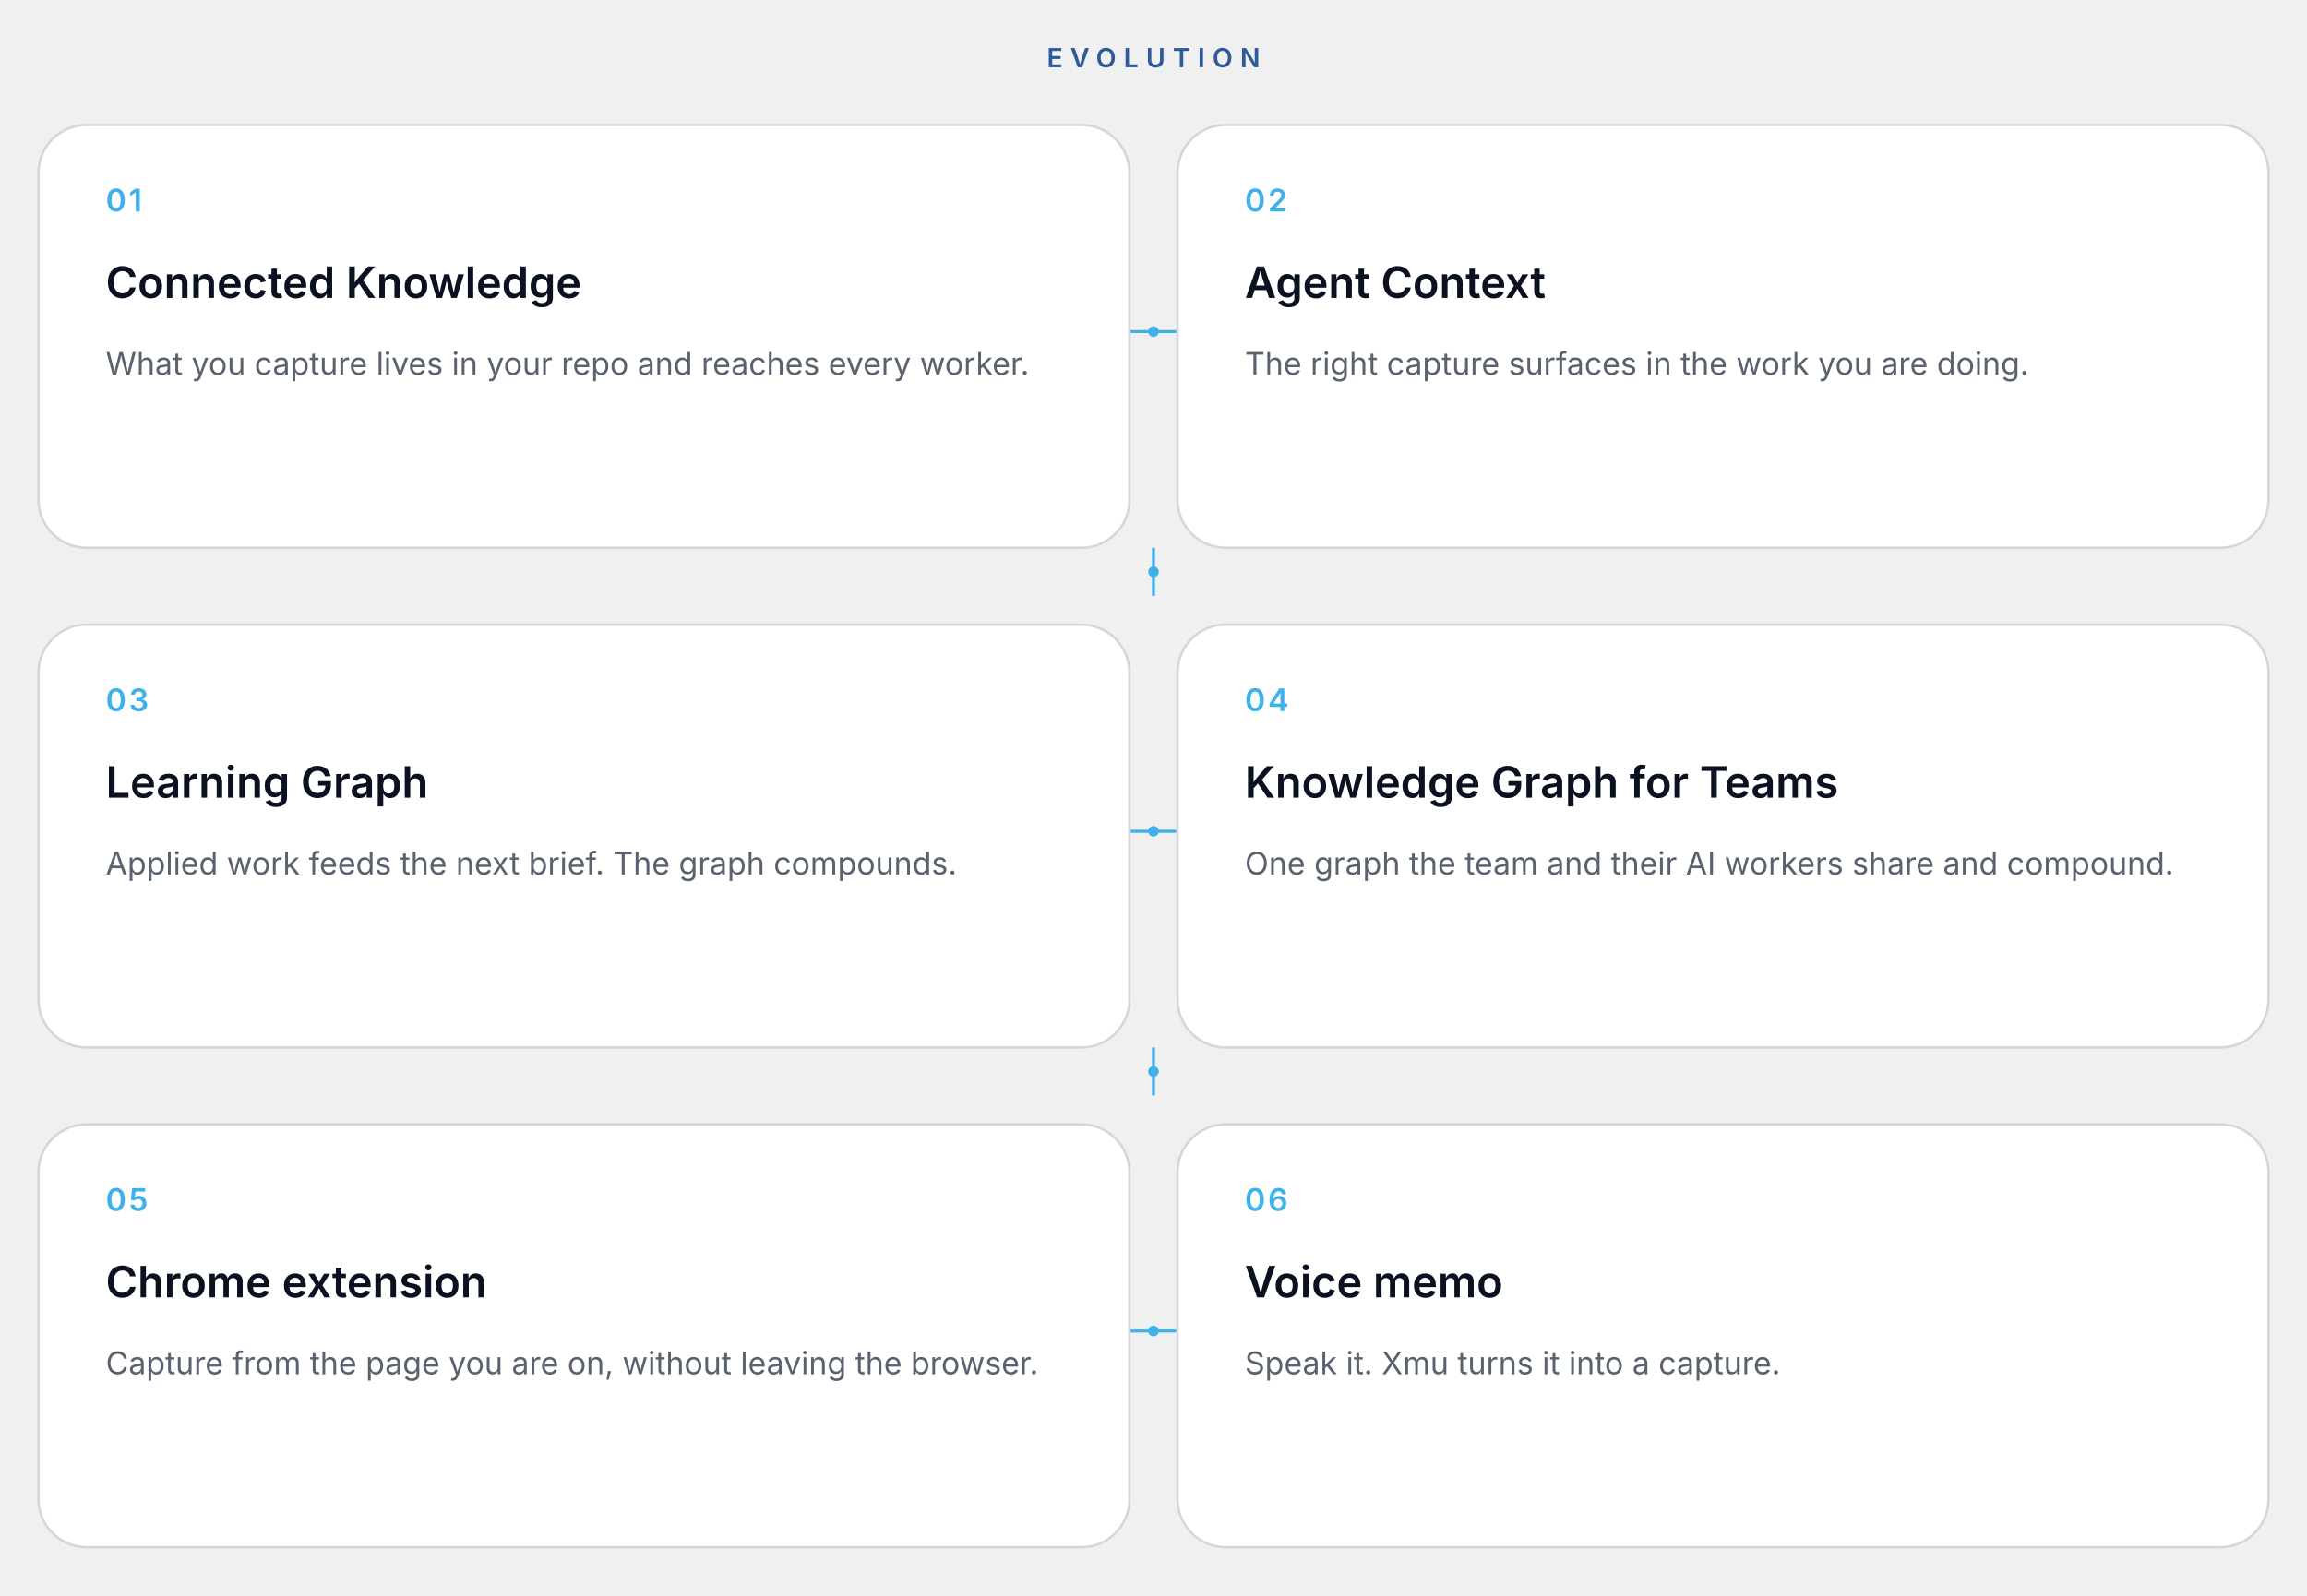
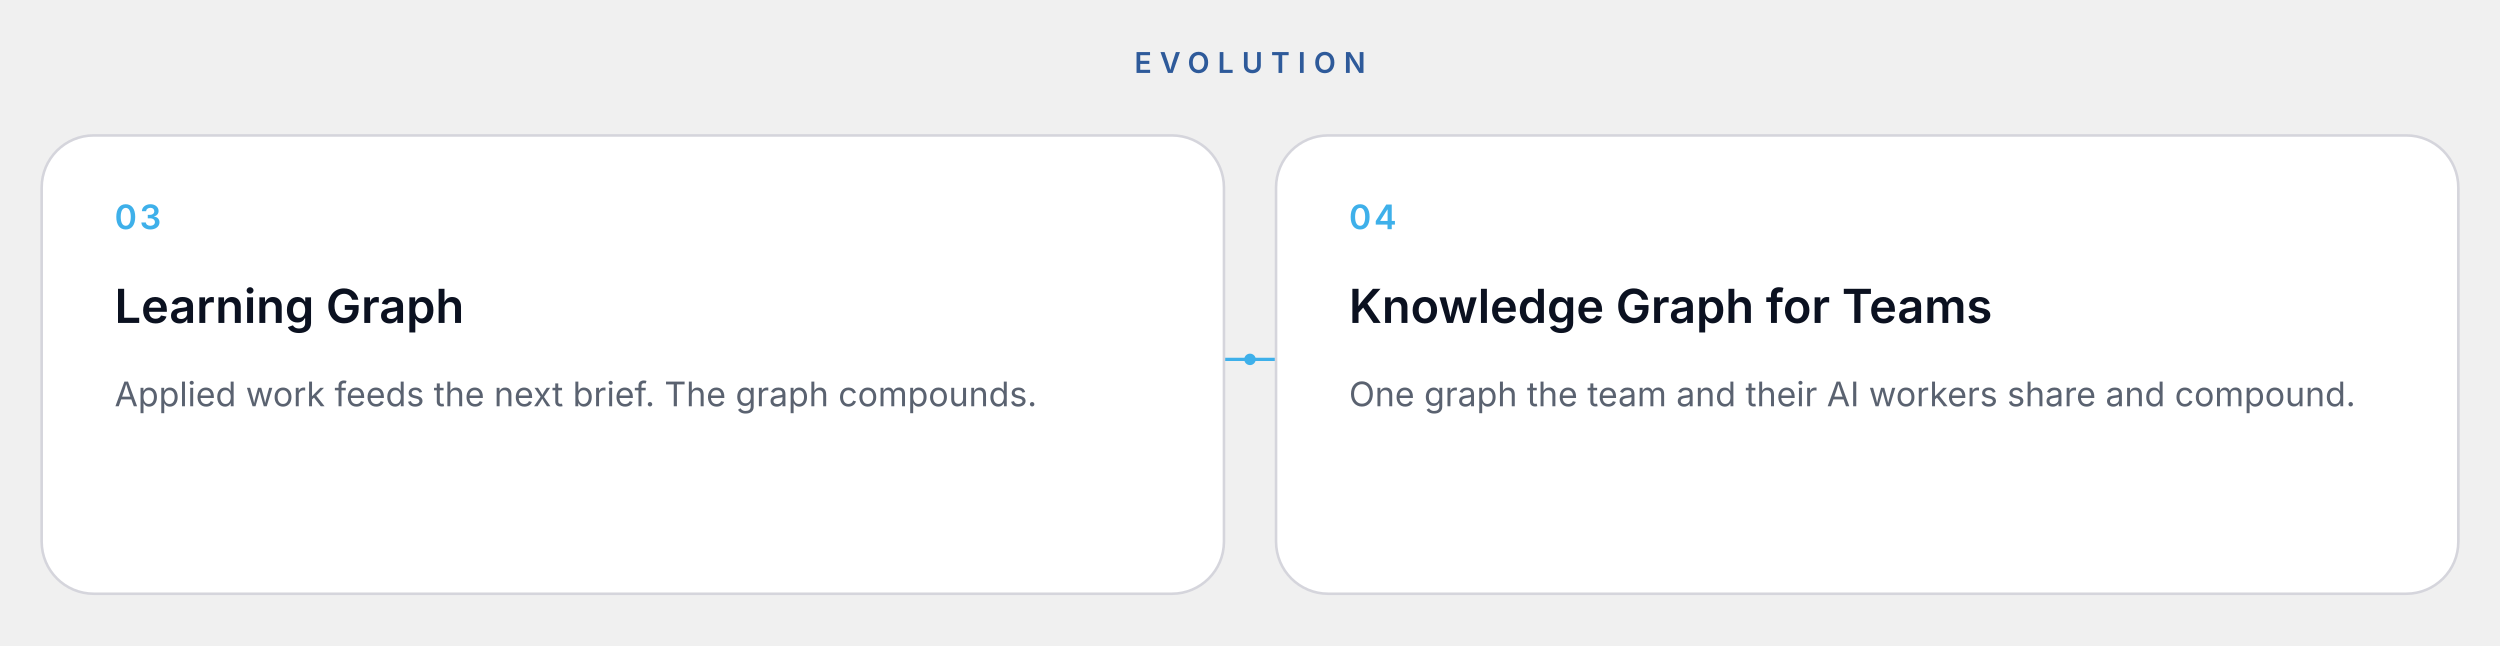
- <svg xmlns="http://www.w3.org/2000/svg" viewBox="0 0 960 664" role="img" aria-label="Evolution: Connected Knowledge, Agent Context, Learning Graph, Knowledge Graph for Teams, Chrome extension, Voice memo">
+ <svg xmlns="http://www.w3.org/2000/svg" viewBox="0 0 960 248" role="img" aria-label="Evolution: Learning Graph, Knowledge Graph for Teams">
  <text x="480" y="28" text-anchor="middle" fill="#2E5A9A" font-family="ui-sans-serif, system-ui, -apple-system, Segoe UI, sans-serif" font-size="11" font-weight="600" letter-spacing="0.28em">EVOLUTION</text>
  <line x1="470" y1="138" x2="490" y2="138" stroke="#3EB0EA" stroke-width="1.25" />
  <circle cx="480" cy="138" r="2.2" fill="#3EB0EA" />
-   <line x1="480" y1="228" x2="480" y2="248" stroke="#3EB0EA" stroke-width="1.25" />
-   <circle cx="480" cy="238" r="2.2" fill="#3EB0EA" />
-   <line x1="470" y1="346" x2="490" y2="346" stroke="#3EB0EA" stroke-width="1.25" />
-   <circle cx="480" cy="346" r="2.2" fill="#3EB0EA" />
-   <line x1="480" y1="436" x2="480" y2="456" stroke="#3EB0EA" stroke-width="1.25" />
-   <circle cx="480" cy="446" r="2.2" fill="#3EB0EA" />
-   <line x1="470" y1="554" x2="490" y2="554" stroke="#3EB0EA" stroke-width="1.25" />
-   <circle cx="480" cy="554" r="2.2" fill="#3EB0EA" />
  <rect x="16" y="52" width="454" height="176" rx="20" fill="#ffffff" stroke="#d5d5dc" />
-   <text x="44" y="88" fill="#3EB0EA" font-family="ui-sans-serif, system-ui, -apple-system, Segoe UI, sans-serif" font-size="13" font-weight="600" letter-spacing="0.08em">01</text>
-   <text x="44" y="124" fill="#0B1120" font-family="ui-sans-serif, system-ui, -apple-system, Segoe UI, sans-serif" font-size="18" font-weight="600">Connected Knowledge</text>
-   <text x="44" y="156" fill="#5a6270" font-family="ui-sans-serif, system-ui, -apple-system, Segoe UI, sans-serif" font-size="13">What you capture lives in your repo and reaches every worker.</text>
+   <text x="44" y="88" fill="#3EB0EA" font-family="ui-sans-serif, system-ui, -apple-system, Segoe UI, sans-serif" font-size="13" font-weight="600" letter-spacing="0.08em">03</text>
+   <text x="44" y="124" fill="#0B1120" font-family="ui-sans-serif, system-ui, -apple-system, Segoe UI, sans-serif" font-size="18" font-weight="600">Learning Graph</text>
+   <text x="44" y="156" fill="#5a6270" font-family="ui-sans-serif, system-ui, -apple-system, Segoe UI, sans-serif" font-size="13">Applied work feeds the next brief. The graph compounds.</text>
  <rect x="490" y="52" width="454" height="176" rx="20" fill="#ffffff" stroke="#d5d5dc" />
-   <text x="518" y="88" fill="#3EB0EA" font-family="ui-sans-serif, system-ui, -apple-system, Segoe UI, sans-serif" font-size="13" font-weight="600" letter-spacing="0.08em">02</text>
-   <text x="518" y="124" fill="#0B1120" font-family="ui-sans-serif, system-ui, -apple-system, Segoe UI, sans-serif" font-size="18" font-weight="600">Agent Context</text>
-   <text x="518" y="156" fill="#5a6270" font-family="ui-sans-serif, system-ui, -apple-system, Segoe UI, sans-serif" font-size="13">The right capture surfaces in the work you are doing.</text>
-   <rect x="16" y="260" width="454" height="176" rx="20" fill="#ffffff" stroke="#d5d5dc" />
-   <text x="44" y="296" fill="#3EB0EA" font-family="ui-sans-serif, system-ui, -apple-system, Segoe UI, sans-serif" font-size="13" font-weight="600" letter-spacing="0.08em">03</text>
-   <text x="44" y="332" fill="#0B1120" font-family="ui-sans-serif, system-ui, -apple-system, Segoe UI, sans-serif" font-size="18" font-weight="600">Learning Graph</text>
-   <text x="44" y="364" fill="#5a6270" font-family="ui-sans-serif, system-ui, -apple-system, Segoe UI, sans-serif" font-size="13">Applied work feeds the next brief. The graph compounds.</text>
-   <rect x="490" y="260" width="454" height="176" rx="20" fill="#ffffff" stroke="#d5d5dc" />
-   <text x="518" y="296" fill="#3EB0EA" font-family="ui-sans-serif, system-ui, -apple-system, Segoe UI, sans-serif" font-size="13" font-weight="600" letter-spacing="0.08em">04</text>
-   <text x="518" y="332" fill="#0B1120" font-family="ui-sans-serif, system-ui, -apple-system, Segoe UI, sans-serif" font-size="18" font-weight="600">Knowledge Graph for Teams</text>
-   <text x="518" y="364" fill="#5a6270" font-family="ui-sans-serif, system-ui, -apple-system, Segoe UI, sans-serif" font-size="13">One graph the team and their AI workers share and compound.</text>
-   <rect x="16" y="468" width="454" height="176" rx="20" fill="#ffffff" stroke="#d5d5dc" />
-   <text x="44" y="504" fill="#3EB0EA" font-family="ui-sans-serif, system-ui, -apple-system, Segoe UI, sans-serif" font-size="13" font-weight="600" letter-spacing="0.08em">05</text>
-   <text x="44" y="540" fill="#0B1120" font-family="ui-sans-serif, system-ui, -apple-system, Segoe UI, sans-serif" font-size="18" font-weight="600">Chrome extension</text>
-   <text x="44" y="572" fill="#5a6270" font-family="ui-sans-serif, system-ui, -apple-system, Segoe UI, sans-serif" font-size="13">Capture from the page you are on, without leaving the browser.</text>
-   <rect x="490" y="468" width="454" height="176" rx="20" fill="#ffffff" stroke="#d5d5dc" />
-   <text x="518" y="504" fill="#3EB0EA" font-family="ui-sans-serif, system-ui, -apple-system, Segoe UI, sans-serif" font-size="13" font-weight="600" letter-spacing="0.08em">06</text>
-   <text x="518" y="540" fill="#0B1120" font-family="ui-sans-serif, system-ui, -apple-system, Segoe UI, sans-serif" font-size="18" font-weight="600">Voice memo</text>
-   <text x="518" y="572" fill="#5a6270" font-family="ui-sans-serif, system-ui, -apple-system, Segoe UI, sans-serif" font-size="13">Speak it. Xmu turns it into a capture.</text>
+   <text x="518" y="88" fill="#3EB0EA" font-family="ui-sans-serif, system-ui, -apple-system, Segoe UI, sans-serif" font-size="13" font-weight="600" letter-spacing="0.08em">04</text>
+   <text x="518" y="124" fill="#0B1120" font-family="ui-sans-serif, system-ui, -apple-system, Segoe UI, sans-serif" font-size="18" font-weight="600">Knowledge Graph for Teams</text>
+   <text x="518" y="156" fill="#5a6270" font-family="ui-sans-serif, system-ui, -apple-system, Segoe UI, sans-serif" font-size="13">One graph the team and their AI workers share and compound.</text>
</svg>
